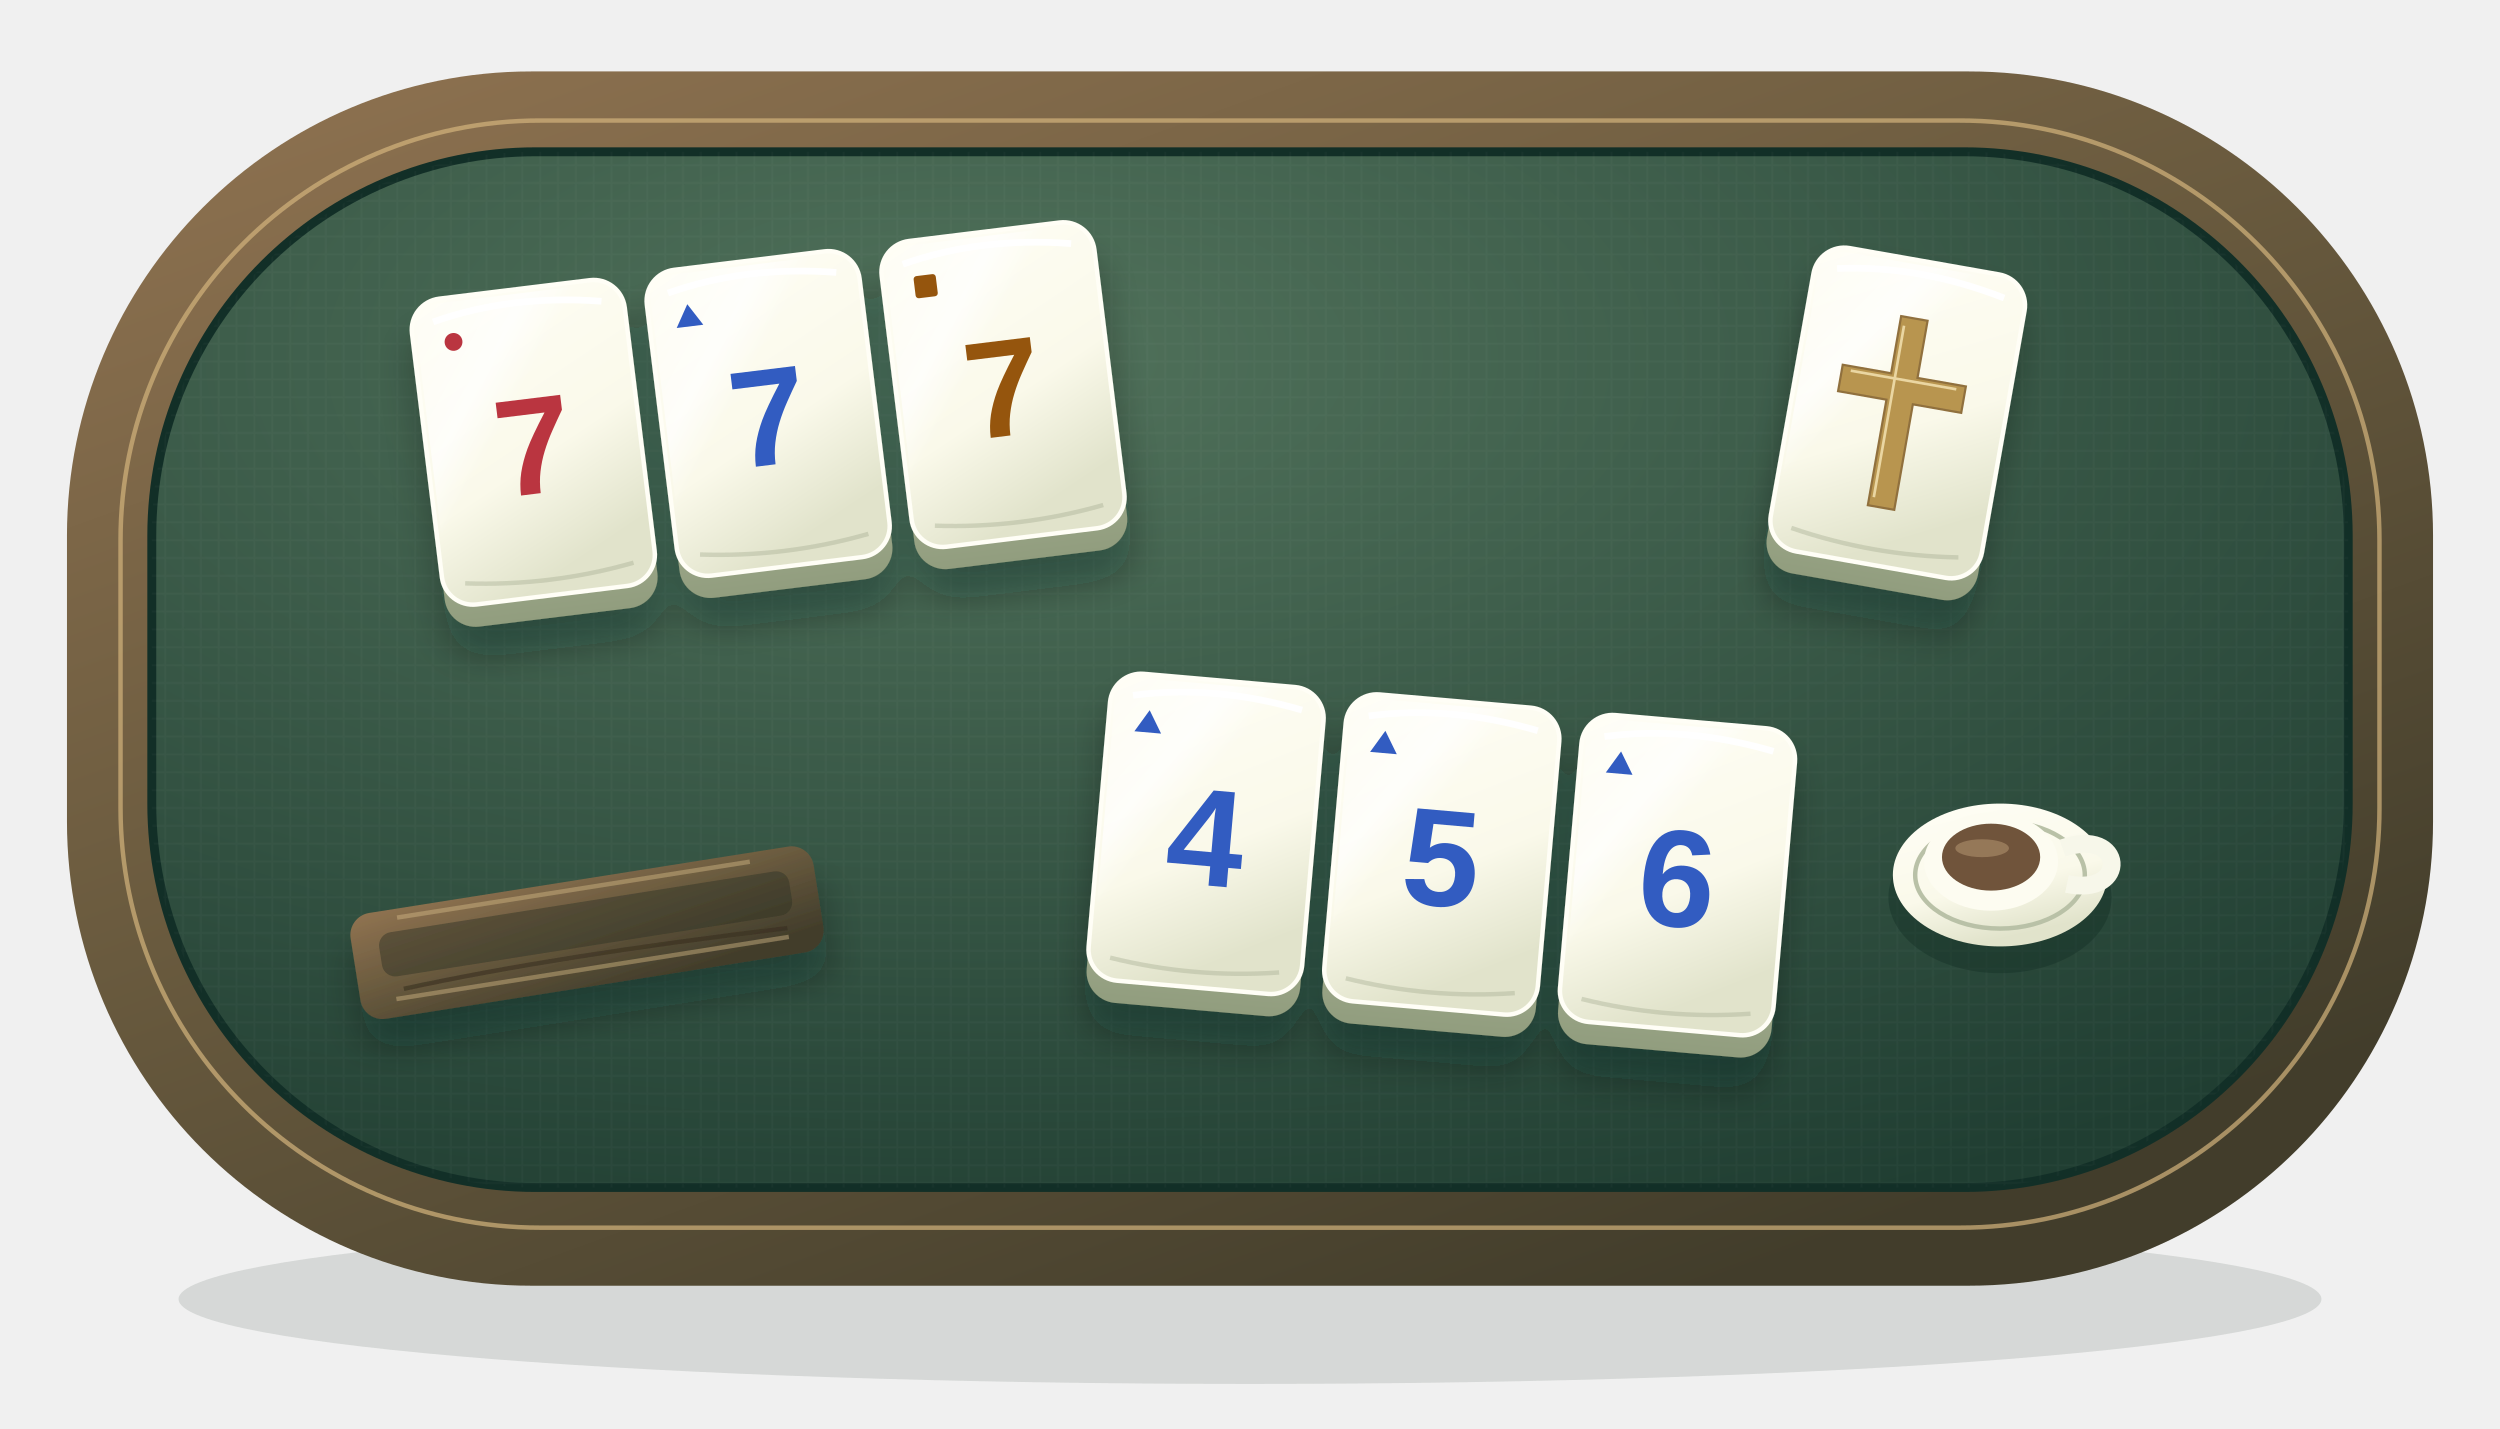
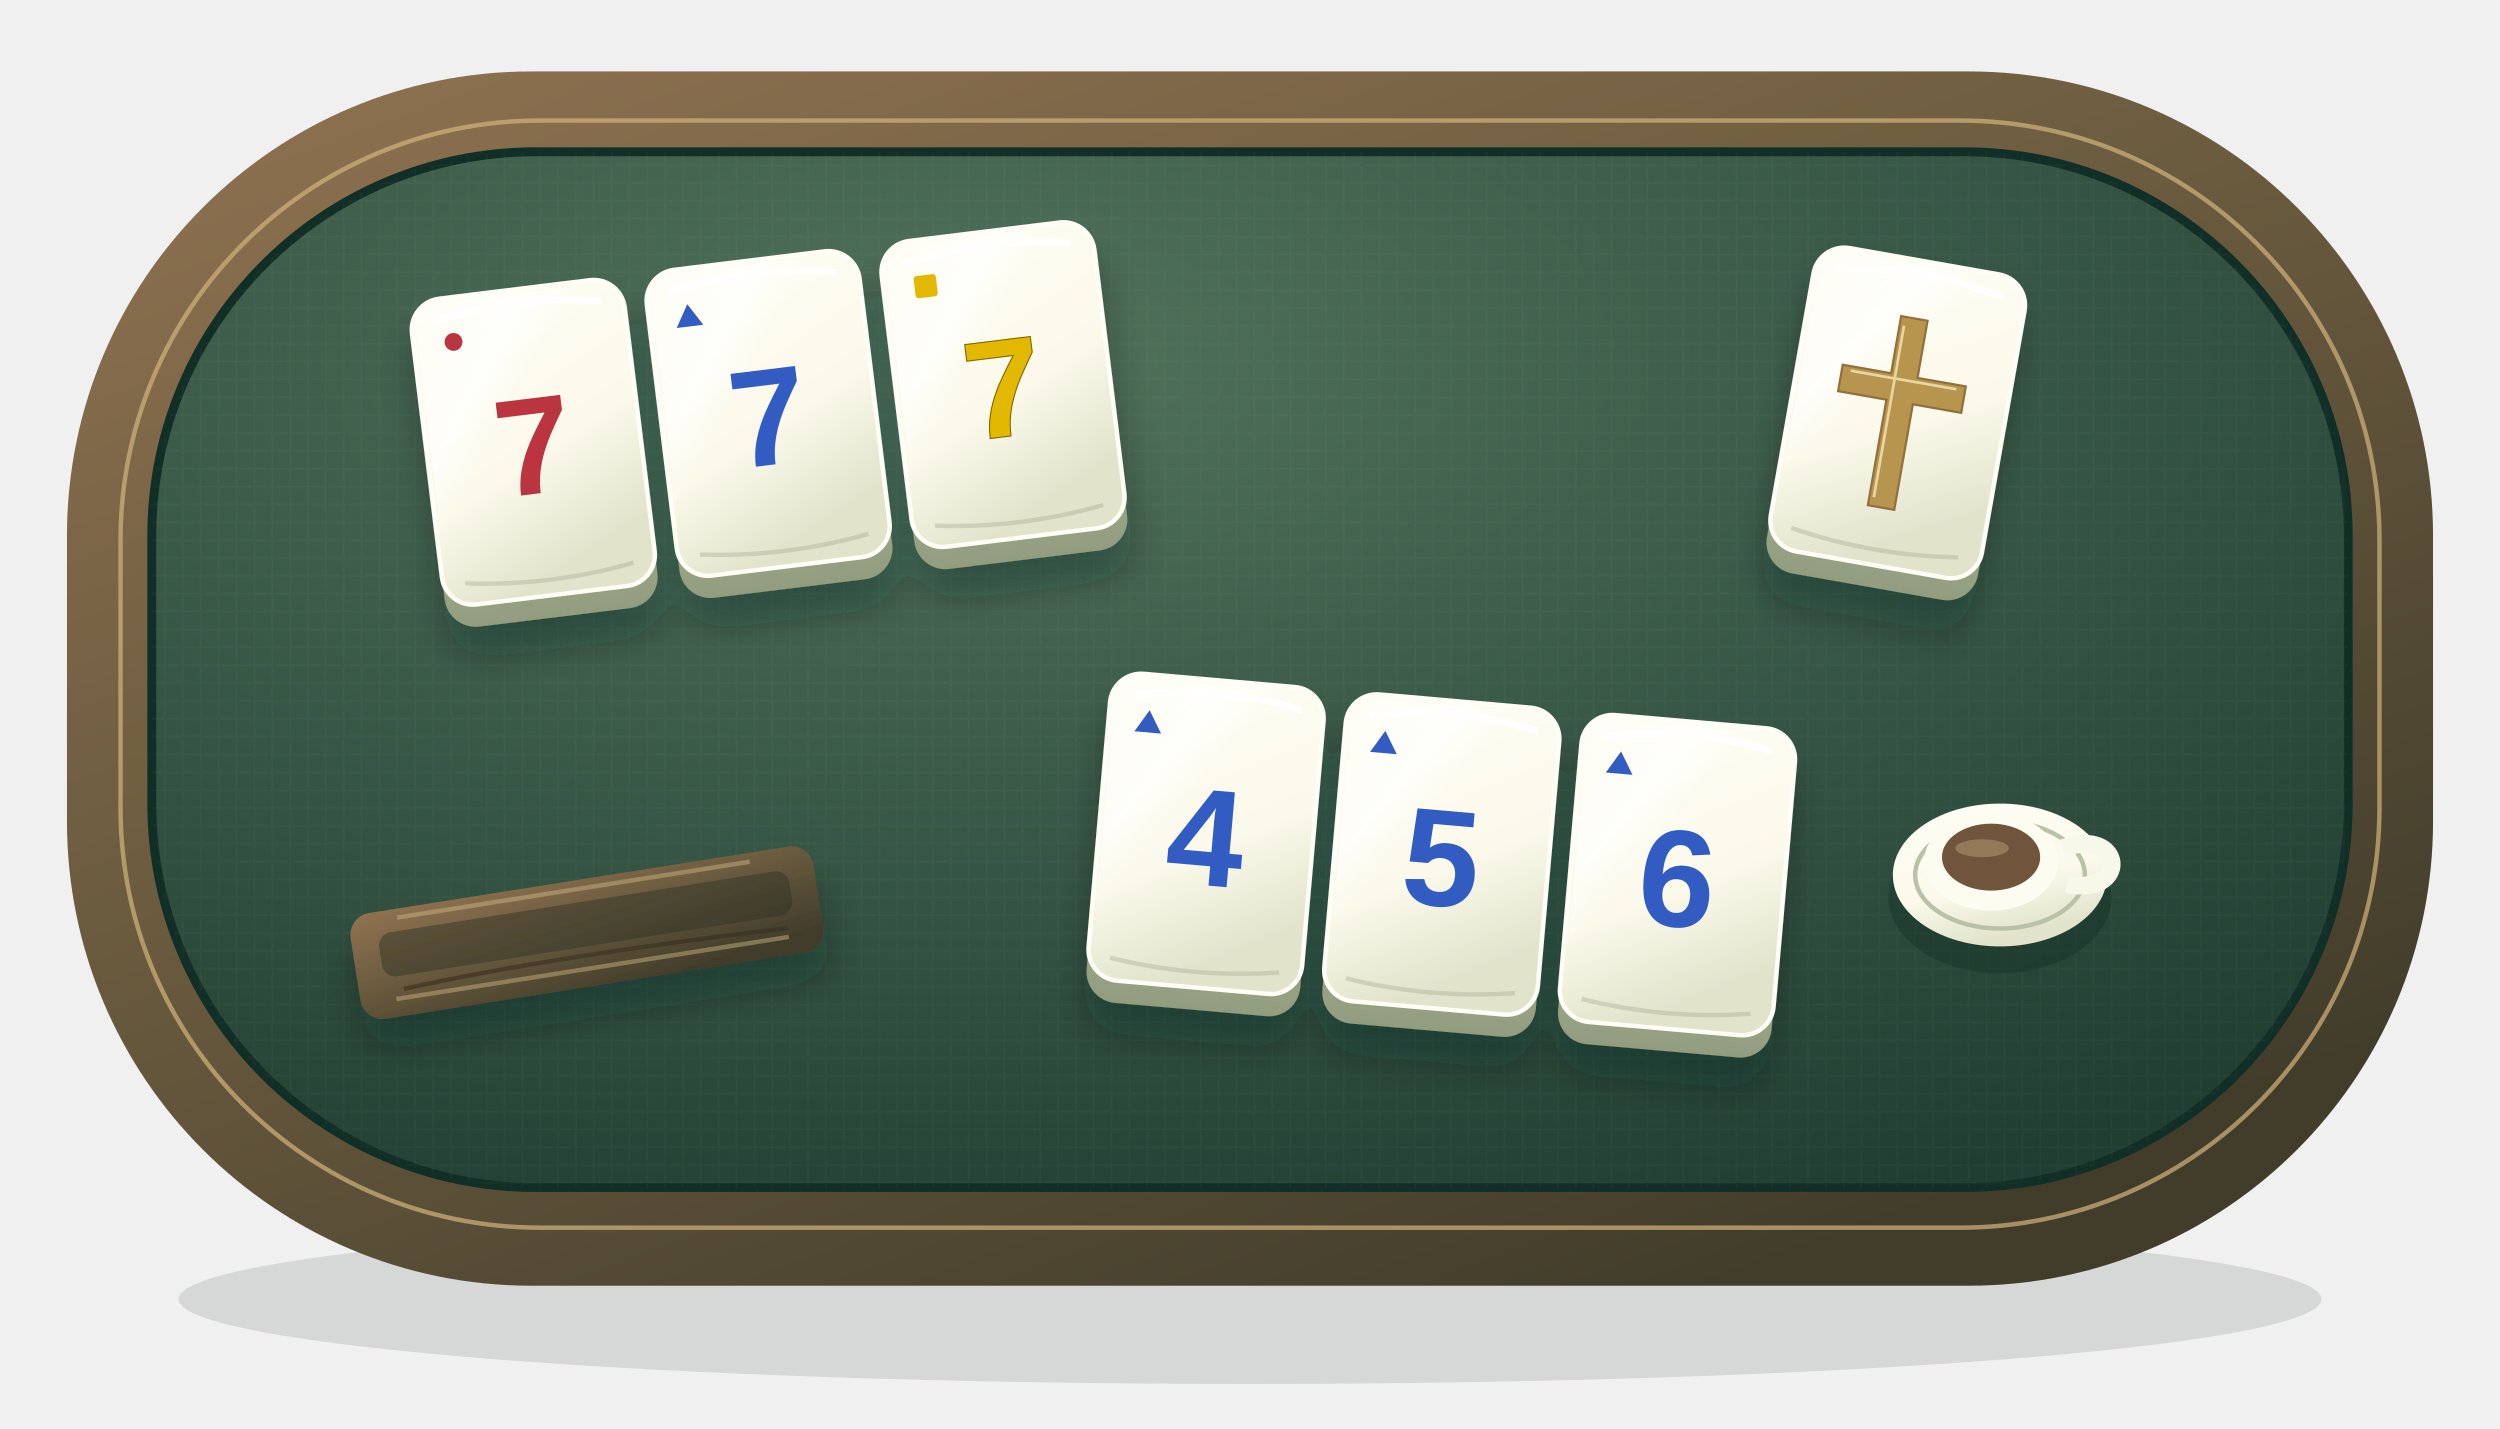
<svg xmlns="http://www.w3.org/2000/svg" width="560" height="320" viewBox="0 0 560 320" fill="none">
  <defs>
    <linearGradient id="wood" x2=".7" y2="1">
      <stop stop-color="#907351" />
      <stop offset=".5" stop-color="#695a3e" />
      <stop offset="1" stop-color="#423d2b" />
    </linearGradient>
    <radialGradient id="felt" cx=".38" cy=".2" r=".9">
      <stop stop-color="#51725b" />
      <stop offset="1" stop-color="#203e32" />
    </radialGradient>
    <linearGradient id="face" x2=".35" y2="1">
      <stop stop-color="#fffef6" />
      <stop offset=".65" stop-color="#faf9ea" />
      <stop offset="1" stop-color="#e1e3cb" />
    </linearGradient>
    <linearGradient id="edge" x2="0" y2="1">
      <stop stop-color="#c9ceb5" />
      <stop offset="1" stop-color="#919d7e" />
    </linearGradient>
    <linearGradient id="shine" x1="0" y1="0" x2="1" y2="1">
      <stop stop-color="white" stop-opacity="0" />
      <stop offset=".28" stop-color="white" stop-opacity=".7" />
      <stop offset=".4" stop-color="white" stop-opacity="0" />
    </linearGradient>
    <pattern id="weave" width="4" height="4" patternUnits="userSpaceOnUse">
      <path d="M0 1h4M1 0v4" stroke="white" stroke-opacity=".025" stroke-width=".4" />
    </pattern>
    <filter id="s" x="-40%" y="-30%" width="190%" height="190%">
      <feDropShadow dx="0" dy="7" stdDeviation="4" flood-color="#081d16" flood-opacity=".3" />
    </filter>
    <g id="tile" fill="none">
      <rect y="4" width="48" height="70" rx="7" fill="url(#edge)" />
      <rect width="48" height="69" rx="7" fill="url(#face)" stroke="#fffef6" />
      <rect x="1" y="1" width="46" height="65" rx="6" fill="url(#shine)" />
      <path d="M5 64q19 3 38 0" stroke="#a6ae91" stroke-opacity=".4" />
      <path d="M5 5q18-4 38 0" stroke="white" stroke-width="1.5" />
    </g>
  </defs>
  <ellipse cx="280" cy="291" rx="240" ry="19" fill="#23362b" opacity=".13" />
  <rect x="15" y="16" width="530" height="272" rx="104" fill="url(#wood)" />
  <rect x="27" y="27" width="506" height="248" rx="94" stroke="#d3b47c" stroke-opacity=".7" />
  <rect x="34" y="34" width="492" height="232" rx="86" fill="url(#felt)" stroke="#122f27" stroke-width="2" />
  <rect x="34" y="34" width="492" height="232" rx="86" fill="url(#weave)" />
  <g transform="translate(95 58) rotate(-7 78 34)" filter="url(#s)" font-family="Arial,sans-serif" font-weight="700" font-size="31" text-anchor="middle">
    <use href="#tile" />
    <circle cx="9" cy="10" r="2" fill="#ba3540" />
    <text x="24" y="46" fill="#ba3540">7</text>
    <g transform="translate(53)">
      <use href="#tile" />
      <path d="m9 8 3 5H6Z" fill="#315bc1" />
      <text x="24" y="46" fill="#315bc1">7</text>
    </g>
    <g transform="translate(106)">
      <use href="#tile" />
-       <rect x="7" y="8" width="5" height="5" rx=".7" fill="#95550d" />
-       <text x="24" y="46" fill="#95550d">7</text>
+       <rect x="7" y="8" width="5" height="5" rx=".7" fill="#e2b900" />
+       <text x="24" y="46" fill="#e2b900" stroke="#826700" stroke-width=".5" paint-order="stroke fill">7</text>
    </g>
  </g>
  <g transform="translate(246 157) rotate(5 78 34)" filter="url(#s)" font-family="Arial,sans-serif" font-weight="700" font-size="31" text-anchor="middle" fill="#315bc1">
    <use href="#tile" />
    <path d="m9 8 3 5H6Z" />
    <text x="24" y="46">4</text>
    <g transform="translate(53)">
      <use href="#tile" />
      <path d="m9 8 3 5H6Z" />
      <text x="24" y="46">5</text>
    </g>
    <g transform="translate(106)">
      <use href="#tile" />
      <path d="m9 8 3 5H6Z" />
      <text x="24" y="46">6</text>
    </g>
  </g>
  <g transform="translate(401 58) rotate(10 24 35)" filter="url(#s)">
    <use href="#tile" />
    <path d="M21 13h6v13h11v6H27v24h-6V32H10v-6h11Z" fill="#b8954f" stroke="#90703e" stroke-width=".5" />
    <path d="M22 15v39M12 27h24" stroke="#fff2c4" stroke-width=".6" opacity=".7" />
  </g>
  <g transform="translate(79 197) rotate(-9 52 12)" filter="url(#s)">
    <rect width="105" height="24" rx="5" fill="url(#wood)" />
    <rect x="6" y="5" width="93" height="10" rx="3" fill="#2c3023" opacity=".45" />
    <path d="M8 20h89M11 2h80" stroke="#d4b887" stroke-opacity=".45" />
    <path d="M10 18q35-2 87 0" stroke="#392f21" stroke-opacity=".6" />
  </g>
  <g transform="translate(448 196)">
    <ellipse cy="5" rx="25" ry="17" fill="#122e24" opacity=".4" />
    <ellipse rx="24" ry="16" fill="url(#face)" />
    <ellipse rx="19" ry="12" stroke="#b9c1a7" />
    <path d="M14-6c14-5 15 11 1 8" stroke="#f7f7ea" stroke-width="4" />
    <ellipse cx="-2" cy="-3" rx="15" ry="11" fill="#fdfcf1" />
    <ellipse cx="-2" cy="-4" rx="11" ry="7.5" fill="#70543b" />
    <ellipse cx="-4" cy="-6" rx="6" ry="2" fill="#c4a47d" opacity=".45" />
  </g>
</svg>
